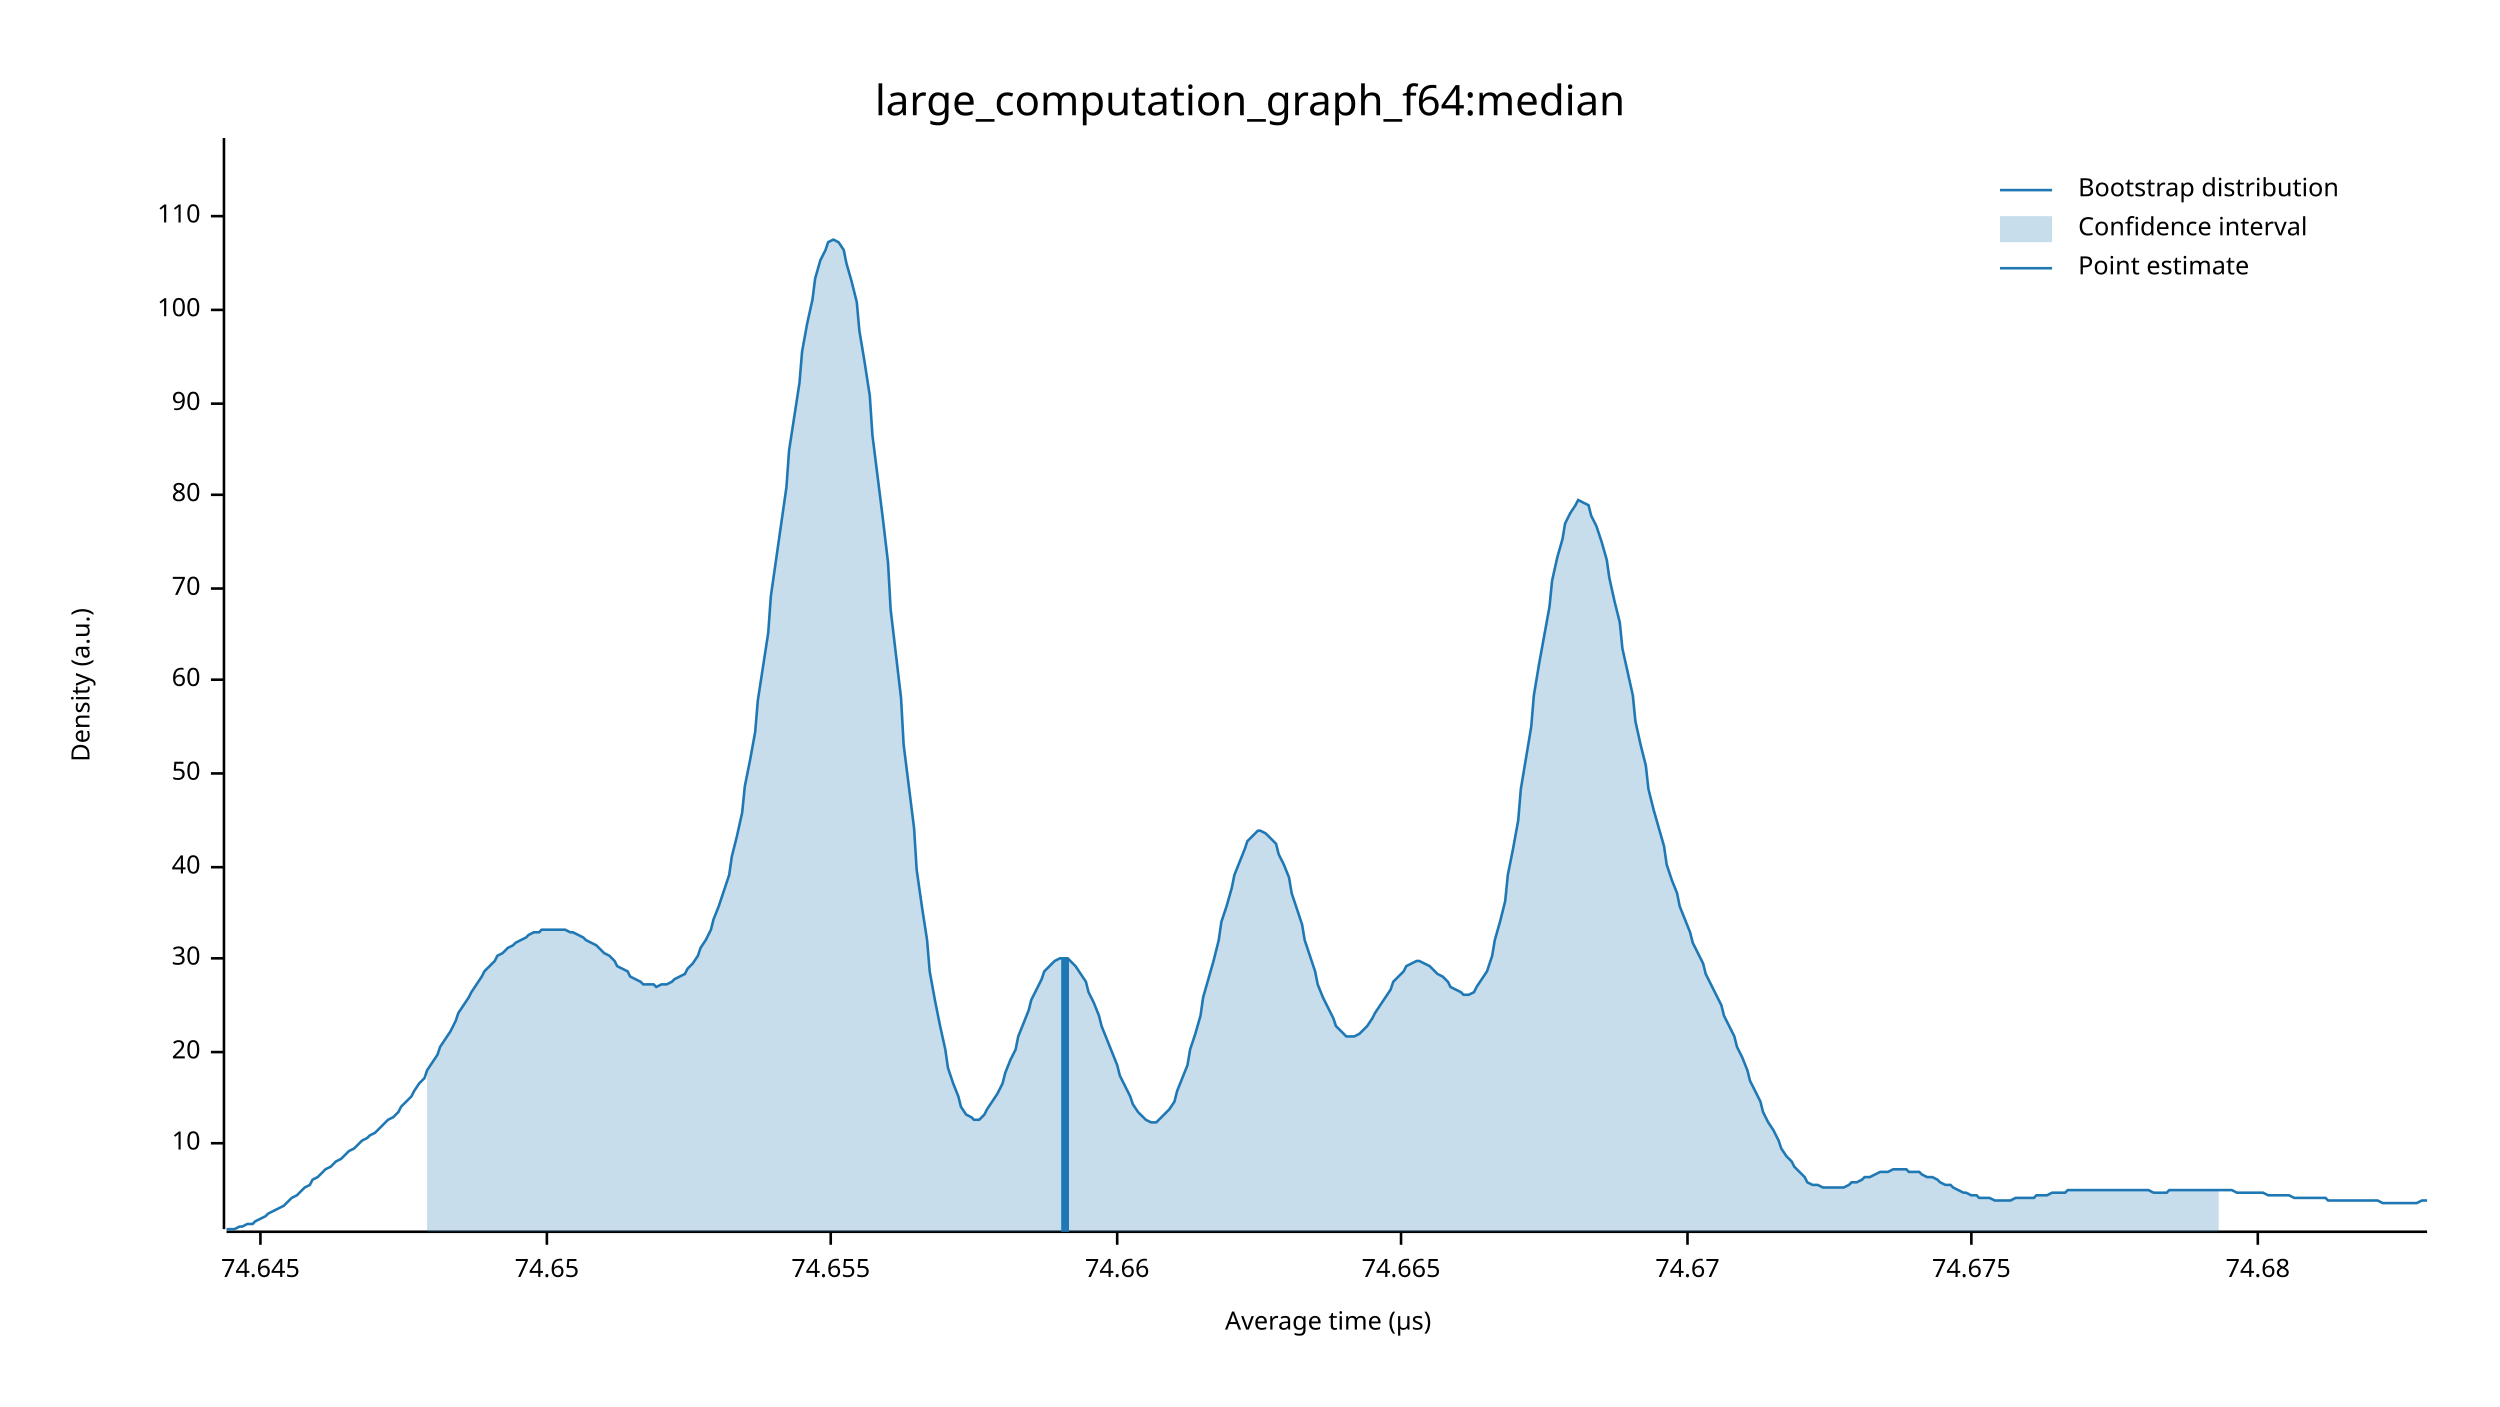
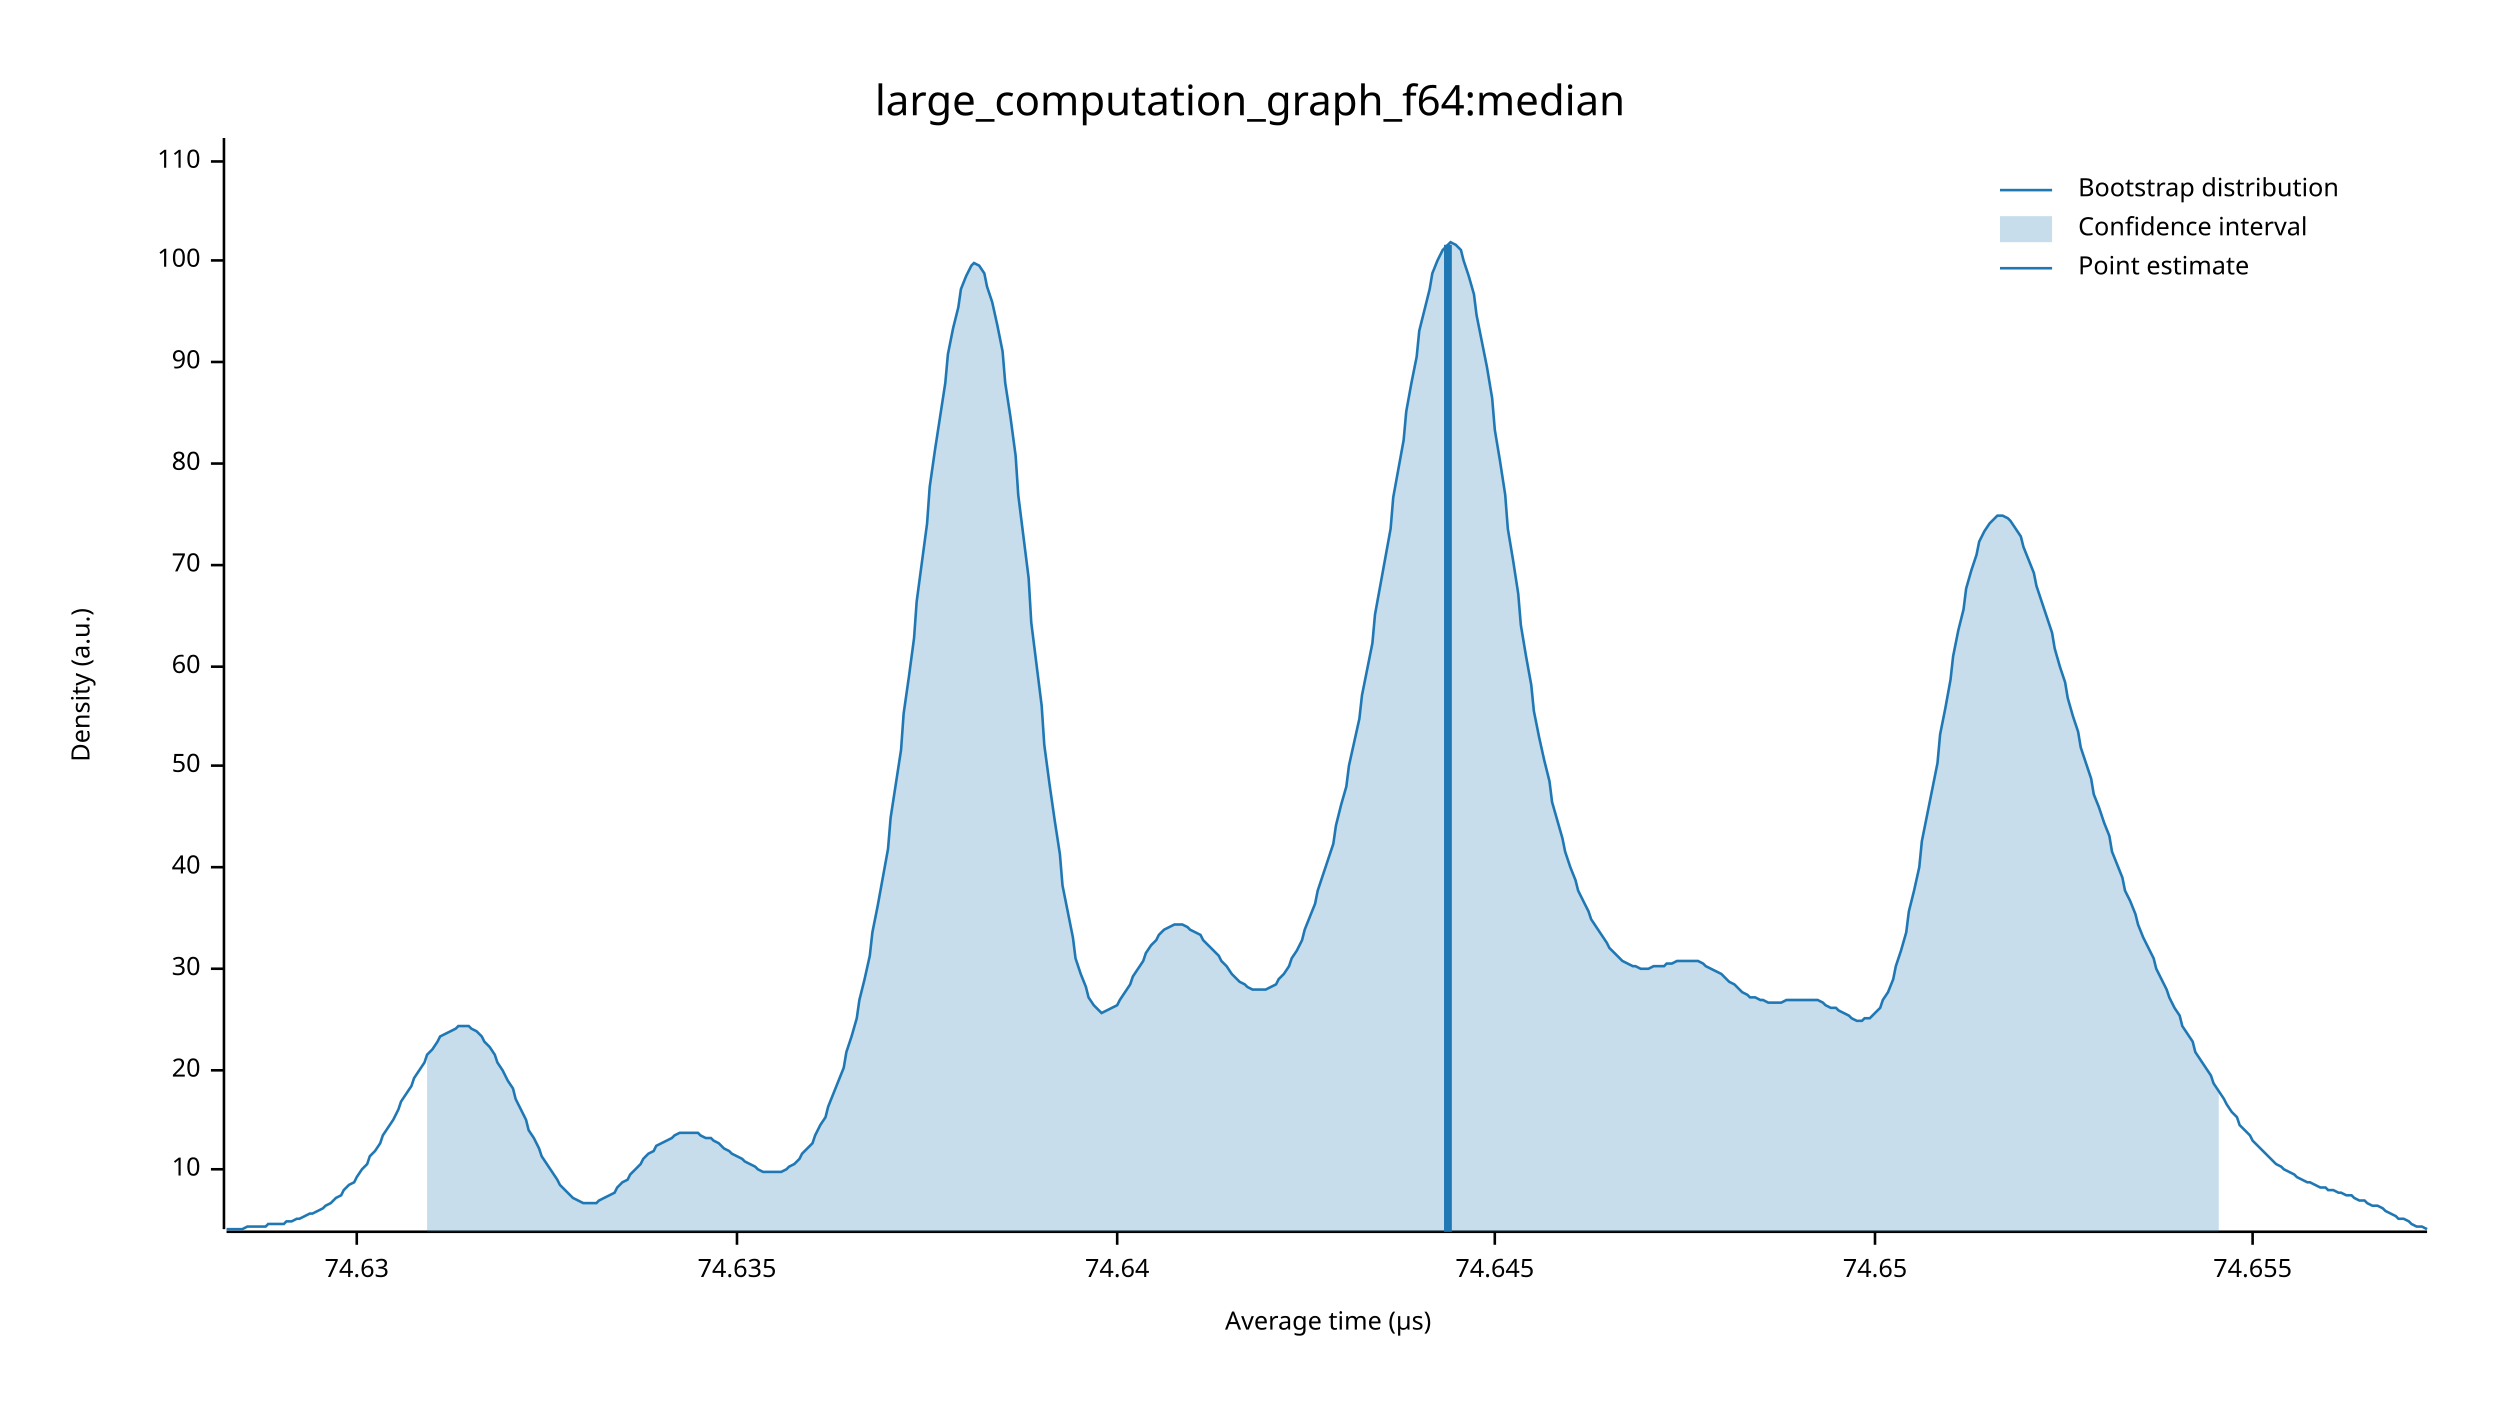
<svg xmlns="http://www.w3.org/2000/svg" width="960" height="540" viewBox="0 0 960 540">
  <text x="480" y="32" dy="0.76em" text-anchor="middle" font-family="sans-serif" font-size="16.129" opacity="1" fill="#000000">
large_computation_graph_f64:median
</text>
  <text x="27" y="263" dy="0.76em" text-anchor="middle" font-family="sans-serif" font-size="9.677" opacity="1" fill="#000000" transform="rotate(270, 27, 263)">
Density (a.u.)
</text>
  <text x="510" y="513" dy="-0.5ex" text-anchor="middle" font-family="sans-serif" font-size="9.677" opacity="1" fill="#000000">
Average time (µs)
</text>
  <polyline fill="none" opacity="1" stroke="#000000" stroke-width="1" points="86,53 86,472 " />
-   <text x="77" y="439" dy="0.5ex" text-anchor="end" font-family="sans-serif" font-size="9.677" opacity="1" fill="#000000">
+   <text x="77" y="449" dy="0.5ex" text-anchor="end" font-family="sans-serif" font-size="9.677" opacity="1" fill="#000000">
10
</text>
-   <polyline fill="none" opacity="1" stroke="#000000" stroke-width="1" points="81,439 86,439 " />
-   <text x="77" y="404" dy="0.5ex" text-anchor="end" font-family="sans-serif" font-size="9.677" opacity="1" fill="#000000">
+   <polyline fill="none" opacity="1" stroke="#000000" stroke-width="1" points="81,449 86,449 " />
+   <text x="77" y="411" dy="0.5ex" text-anchor="end" font-family="sans-serif" font-size="9.677" opacity="1" fill="#000000">
20
</text>
-   <polyline fill="none" opacity="1" stroke="#000000" stroke-width="1" points="81,404 86,404 " />
-   <text x="77" y="368" dy="0.5ex" text-anchor="end" font-family="sans-serif" font-size="9.677" opacity="1" fill="#000000">
+   <polyline fill="none" opacity="1" stroke="#000000" stroke-width="1" points="81,411 86,411 " />
+   <text x="77" y="372" dy="0.5ex" text-anchor="end" font-family="sans-serif" font-size="9.677" opacity="1" fill="#000000">
30
</text>
-   <polyline fill="none" opacity="1" stroke="#000000" stroke-width="1" points="81,368 86,368 " />
+   <polyline fill="none" opacity="1" stroke="#000000" stroke-width="1" points="81,372 86,372 " />
  <text x="77" y="333" dy="0.5ex" text-anchor="end" font-family="sans-serif" font-size="9.677" opacity="1" fill="#000000">
40
</text>
  <polyline fill="none" opacity="1" stroke="#000000" stroke-width="1" points="81,333 86,333 " />
-   <text x="77" y="297" dy="0.5ex" text-anchor="end" font-family="sans-serif" font-size="9.677" opacity="1" fill="#000000">
+   <text x="77" y="294" dy="0.5ex" text-anchor="end" font-family="sans-serif" font-size="9.677" opacity="1" fill="#000000">
50
</text>
-   <polyline fill="none" opacity="1" stroke="#000000" stroke-width="1" points="81,297 86,297 " />
-   <text x="77" y="261" dy="0.5ex" text-anchor="end" font-family="sans-serif" font-size="9.677" opacity="1" fill="#000000">
+   <polyline fill="none" opacity="1" stroke="#000000" stroke-width="1" points="81,294 86,294 " />
+   <text x="77" y="256" dy="0.5ex" text-anchor="end" font-family="sans-serif" font-size="9.677" opacity="1" fill="#000000">
60
</text>
-   <polyline fill="none" opacity="1" stroke="#000000" stroke-width="1" points="81,261 86,261 " />
-   <text x="77" y="226" dy="0.5ex" text-anchor="end" font-family="sans-serif" font-size="9.677" opacity="1" fill="#000000">
+   <polyline fill="none" opacity="1" stroke="#000000" stroke-width="1" points="81,256 86,256 " />
+   <text x="77" y="217" dy="0.5ex" text-anchor="end" font-family="sans-serif" font-size="9.677" opacity="1" fill="#000000">
70
</text>
-   <polyline fill="none" opacity="1" stroke="#000000" stroke-width="1" points="81,226 86,226 " />
-   <text x="77" y="190" dy="0.5ex" text-anchor="end" font-family="sans-serif" font-size="9.677" opacity="1" fill="#000000">
+   <polyline fill="none" opacity="1" stroke="#000000" stroke-width="1" points="81,217 86,217 " />
+   <text x="77" y="178" dy="0.5ex" text-anchor="end" font-family="sans-serif" font-size="9.677" opacity="1" fill="#000000">
80
</text>
-   <polyline fill="none" opacity="1" stroke="#000000" stroke-width="1" points="81,190 86,190 " />
-   <text x="77" y="155" dy="0.5ex" text-anchor="end" font-family="sans-serif" font-size="9.677" opacity="1" fill="#000000">
+   <polyline fill="none" opacity="1" stroke="#000000" stroke-width="1" points="81,178 86,178 " />
+   <text x="77" y="139" dy="0.5ex" text-anchor="end" font-family="sans-serif" font-size="9.677" opacity="1" fill="#000000">
90
</text>
-   <polyline fill="none" opacity="1" stroke="#000000" stroke-width="1" points="81,155 86,155 " />
-   <text x="77" y="119" dy="0.5ex" text-anchor="end" font-family="sans-serif" font-size="9.677" opacity="1" fill="#000000">
+   <polyline fill="none" opacity="1" stroke="#000000" stroke-width="1" points="81,139 86,139 " />
+   <text x="77" y="100" dy="0.5ex" text-anchor="end" font-family="sans-serif" font-size="9.677" opacity="1" fill="#000000">
100
</text>
-   <polyline fill="none" opacity="1" stroke="#000000" stroke-width="1" points="81,119 86,119 " />
-   <text x="77" y="83" dy="0.5ex" text-anchor="end" font-family="sans-serif" font-size="9.677" opacity="1" fill="#000000">
+   <polyline fill="none" opacity="1" stroke="#000000" stroke-width="1" points="81,100 86,100 " />
+   <text x="77" y="62" dy="0.5ex" text-anchor="end" font-family="sans-serif" font-size="9.677" opacity="1" fill="#000000">
110
</text>
-   <polyline fill="none" opacity="1" stroke="#000000" stroke-width="1" points="81,83 86,83 " />
+   <polyline fill="none" opacity="1" stroke="#000000" stroke-width="1" points="81,62 86,62 " />
  <polyline fill="none" opacity="1" stroke="#000000" stroke-width="1" points="87,473 932,473 " />
-   <text x="100" y="483" dy="0.76em" text-anchor="middle" font-family="sans-serif" font-size="9.677" opacity="1" fill="#000000">
+   <text x="137" y="483" dy="0.76em" text-anchor="middle" font-family="sans-serif" font-size="9.677" opacity="1" fill="#000000">
+ 74.63
+ </text>
+   <polyline fill="none" opacity="1" stroke="#000000" stroke-width="1" points="137,473 137,478 " />
+   <text x="283" y="483" dy="0.76em" text-anchor="middle" font-family="sans-serif" font-size="9.677" opacity="1" fill="#000000">
+ 74.635
+ </text>
+   <polyline fill="none" opacity="1" stroke="#000000" stroke-width="1" points="283,473 283,478 " />
+   <text x="429" y="483" dy="0.76em" text-anchor="middle" font-family="sans-serif" font-size="9.677" opacity="1" fill="#000000">
+ 74.64
+ </text>
+   <polyline fill="none" opacity="1" stroke="#000000" stroke-width="1" points="429,473 429,478 " />
+   <text x="574" y="483" dy="0.76em" text-anchor="middle" font-family="sans-serif" font-size="9.677" opacity="1" fill="#000000">
74.645
</text>
-   <polyline fill="none" opacity="1" stroke="#000000" stroke-width="1" points="100,473 100,478 " />
-   <text x="210" y="483" dy="0.76em" text-anchor="middle" font-family="sans-serif" font-size="9.677" opacity="1" fill="#000000">
+   <polyline fill="none" opacity="1" stroke="#000000" stroke-width="1" points="574,473 574,478 " />
+   <text x="720" y="483" dy="0.76em" text-anchor="middle" font-family="sans-serif" font-size="9.677" opacity="1" fill="#000000">
74.65
</text>
-   <polyline fill="none" opacity="1" stroke="#000000" stroke-width="1" points="210,473 210,478 " />
-   <text x="319" y="483" dy="0.76em" text-anchor="middle" font-family="sans-serif" font-size="9.677" opacity="1" fill="#000000">
+   <polyline fill="none" opacity="1" stroke="#000000" stroke-width="1" points="720,473 720,478 " />
+   <text x="865" y="483" dy="0.76em" text-anchor="middle" font-family="sans-serif" font-size="9.677" opacity="1" fill="#000000">
74.655
</text>
-   <polyline fill="none" opacity="1" stroke="#000000" stroke-width="1" points="319,473 319,478 " />
-   <text x="429" y="483" dy="0.76em" text-anchor="middle" font-family="sans-serif" font-size="9.677" opacity="1" fill="#000000">
- 74.66
- </text>
-   <polyline fill="none" opacity="1" stroke="#000000" stroke-width="1" points="429,473 429,478 " />
-   <text x="538" y="483" dy="0.76em" text-anchor="middle" font-family="sans-serif" font-size="9.677" opacity="1" fill="#000000">
- 74.665
- </text>
-   <polyline fill="none" opacity="1" stroke="#000000" stroke-width="1" points="538,473 538,478 " />
-   <text x="648" y="483" dy="0.76em" text-anchor="middle" font-family="sans-serif" font-size="9.677" opacity="1" fill="#000000">
- 74.67
- </text>
-   <polyline fill="none" opacity="1" stroke="#000000" stroke-width="1" points="648,473 648,478 " />
-   <text x="757" y="483" dy="0.76em" text-anchor="middle" font-family="sans-serif" font-size="9.677" opacity="1" fill="#000000">
- 74.675
- </text>
-   <polyline fill="none" opacity="1" stroke="#000000" stroke-width="1" points="757,473 757,478 " />
-   <text x="867" y="483" dy="0.76em" text-anchor="middle" font-family="sans-serif" font-size="9.677" opacity="1" fill="#000000">
- 74.68
- </text>
-   <polyline fill="none" opacity="1" stroke="#000000" stroke-width="1" points="867,473 867,478 " />
-   <polyline fill="none" opacity="1" stroke="#1F78B4" stroke-width="1" points="87,472 88,472 90,472 92,471 93,471 95,470 97,470 98,469 100,468 102,467 103,466 105,465 107,464 109,463 110,462 112,460 114,459 115,458 117,456 119,455 120,453 122,452 124,450 125,449 127,448 129,446 131,445 132,444 134,442 136,441 137,440 139,438 141,437 142,436 144,435 146,433 147,432 149,430 151,429 153,427 154,425 156,423 158,421 159,419 161,416 163,414 164,411 166,408 168,405 169,402 171,399 173,396 175,392 176,389 178,386 180,383 181,381 183,378 185,375 186,373 188,371 190,369 191,367 193,366 195,364 197,363 198,362 200,361 202,360 203,359 205,358 207,358 208,357 210,357 212,357 214,357 215,357 217,357 219,358 220,358 222,359 224,360 225,361 227,362 229,363 230,364 232,366 234,367 236,369 237,371 239,372 241,373 242,375 244,376 246,377 247,378 249,378 251,378 252,379 254,378 256,378 258,377 259,376 261,375 263,374 264,372 266,370 268,367 269,364 271,361 273,357 274,353 276,348 278,342 280,336 281,329 283,321 285,312 286,302 288,292 290,281 291,269 293,256 295,243 296,229 298,215 300,201 302,187 303,173 305,160 307,147 308,135 310,124 312,115 313,107 315,100 317,96 318,93 320,92 322,93 324,96 325,101 327,108 329,116 330,127 332,139 334,152 335,167 337,183 339,199 341,216 342,234 344,251 346,268 347,286 349,302 351,318 352,334 354,348 356,361 357,373 359,384 361,394 363,403 364,410 366,416 368,421 369,425 371,428 373,429 374,430 376,430 378,428 379,426 381,423 383,420 385,416 386,412 388,407 390,403 391,398 393,393 395,388 396,384 398,380 400,376 401,373 403,371 405,369 407,368 408,368 410,368 412,370 413,371 415,374 417,377 418,381 420,385 422,390 423,394 425,399 427,404 429,409 430,413 432,417 434,421 435,424 437,427 439,429 440,430 442,431 444,431 445,430 447,428 449,426 451,423 452,419 454,414 456,409 457,403 459,397 461,390 462,383 464,376 466,369 468,361 469,354 471,348 473,341 474,336 476,331 478,326 479,323 481,321 483,319 484,319 486,320 488,322 490,324 491,328 493,332 495,337 496,343 498,349 500,355 501,361 503,367 505,373 506,378 508,383 510,387 512,391 513,394 515,396 517,398 518,398 520,398 522,397 523,396 525,394 527,391 528,389 530,386 532,383 534,380 535,377 537,375 539,373 540,371 542,370 544,369 545,369 547,370 549,371 550,372 552,374 554,375 556,377 557,379 559,380 561,381 562,382 564,382 566,381 567,379 569,376 571,373 573,367 574,361 576,354 578,346 579,336 581,326 583,315 584,303 586,291 588,279 589,267 591,255 593,244 595,233 596,223 598,214 600,207 601,201 603,197 605,194 606,192 608,193 610,194 611,198 613,202 615,208 617,215 618,222 620,231 622,239 623,249 625,258 627,267 628,277 630,286 632,294 633,303 635,311 637,318 639,325 640,332 642,338 644,343 645,348 647,353 649,358 650,362 652,366 654,370 655,374 657,378 659,382 661,386 662,390 664,394 666,398 667,402 669,406 671,411 672,415 674,419 676,423 677,427 679,431 681,434 683,438 684,441 686,444 688,446 689,448 691,450 693,452 694,454 696,455 698,455 700,456 701,456 703,456 705,456 706,456 708,456 710,455 711,454 713,454 715,453 716,452 718,452 720,451 722,450 723,450 725,450 727,449 728,449 730,449 732,449 733,450 735,450 737,450 738,451 740,452 742,452 744,453 745,454 747,455 749,455 750,456 752,457 754,458 755,458 757,459 759,459 760,460 762,460 764,460 766,461 767,461 769,461 771,461 772,461 774,460 776,460 777,460 779,460 781,460 782,459 784,459 786,459 788,458 789,458 791,458 793,458 794,457 796,457 798,457 799,457 801,457 803,457 804,457 806,457 808,457 810,457 811,457 813,457 815,457 816,457 818,457 820,457 821,457 823,457 825,457 827,458 828,458 830,458 832,458 833,457 835,457 837,457 838,457 840,457 842,457 843,457 845,457 847,457 849,457 850,457 852,457 854,457 855,457 857,457 859,458 860,458 862,458 864,458 865,458 867,458 869,458 871,459 872,459 874,459 876,459 877,459 879,459 881,460 882,460 884,460 886,460 887,460 889,460 891,460 893,460 894,461 896,461 898,461 899,461 901,461 903,461 904,461 906,461 908,461 909,461 911,461 913,461 915,462 916,462 918,462 920,462 921,462 923,462 925,462 926,462 928,462 930,461 932,461 " />
-   <polygon opacity="0.25" fill="#1F78B4" points="164,411 166,408 168,405 169,402 171,399 173,396 175,392 176,389 178,386 180,383 181,381 183,378 185,375 186,373 188,371 190,369 191,367 193,366 195,364 197,363 198,362 200,361 202,360 203,359 205,358 207,358 208,357 210,357 212,357 214,357 215,357 217,357 219,358 220,358 222,359 224,360 225,361 227,362 229,363 230,364 232,366 234,367 236,369 237,371 239,372 241,373 242,375 244,376 246,377 247,378 249,378 251,378 252,379 254,378 256,378 258,377 259,376 261,375 263,374 264,372 266,370 268,367 269,364 271,361 273,357 274,353 276,348 278,342 280,336 281,329 283,321 285,312 286,302 288,292 290,281 291,269 293,256 295,243 296,229 298,215 300,201 302,187 303,173 305,160 307,147 308,135 310,124 312,115 313,107 315,100 317,96 318,93 320,92 322,93 324,96 325,101 327,108 329,116 330,127 332,139 334,152 335,167 337,183 339,199 341,216 342,234 344,251 346,268 347,286 349,302 351,318 352,334 354,348 356,361 357,373 359,384 361,394 363,403 364,410 366,416 368,421 369,425 371,428 373,429 374,430 376,430 378,428 379,426 381,423 383,420 385,416 386,412 388,407 390,403 391,398 393,393 395,388 396,384 398,380 400,376 401,373 403,371 405,369 407,368 408,368 410,368 412,370 413,371 415,374 417,377 418,381 420,385 422,390 423,394 425,399 427,404 429,409 430,413 432,417 434,421 435,424 437,427 439,429 440,430 442,431 444,431 445,430 447,428 449,426 451,423 452,419 454,414 456,409 457,403 459,397 461,390 462,383 464,376 466,369 468,361 469,354 471,348 473,341 474,336 476,331 478,326 479,323 481,321 483,319 484,319 486,320 488,322 490,324 491,328 493,332 495,337 496,343 498,349 500,355 501,361 503,367 505,373 506,378 508,383 510,387 512,391 513,394 515,396 517,398 518,398 520,398 522,397 523,396 525,394 527,391 528,389 530,386 532,383 534,380 535,377 537,375 539,373 540,371 542,370 544,369 545,369 547,370 549,371 550,372 552,374 554,375 556,377 557,379 559,380 561,381 562,382 564,382 566,381 567,379 569,376 571,373 573,367 574,361 576,354 578,346 579,336 581,326 583,315 584,303 586,291 588,279 589,267 591,255 593,244 595,233 596,223 598,214 600,207 601,201 603,197 605,194 606,192 608,193 610,194 611,198 613,202 615,208 617,215 618,222 620,231 622,239 623,249 625,258 627,267 628,277 630,286 632,294 633,303 635,311 637,318 639,325 640,332 642,338 644,343 645,348 647,353 649,358 650,362 652,366 654,370 655,374 657,378 659,382 661,386 662,390 664,394 666,398 667,402 669,406 671,411 672,415 674,419 676,423 677,427 679,431 681,434 683,438 684,441 686,444 688,446 689,448 691,450 693,452 694,454 696,455 698,455 700,456 701,456 703,456 705,456 706,456 708,456 710,455 711,454 713,454 715,453 716,452 718,452 720,451 722,450 723,450 725,450 727,449 728,449 730,449 732,449 733,450 735,450 737,450 738,451 740,452 742,452 744,453 745,454 747,455 749,455 750,456 752,457 754,458 755,458 757,459 759,459 760,460 762,460 764,460 766,461 767,461 769,461 771,461 772,461 774,460 776,460 777,460 779,460 781,460 782,459 784,459 786,459 788,458 789,458 791,458 793,458 794,457 796,457 798,457 799,457 801,457 803,457 804,457 806,457 808,457 810,457 811,457 813,457 815,457 816,457 818,457 820,457 821,457 823,457 825,457 827,458 828,458 830,458 832,458 833,457 835,457 837,457 838,457 840,457 842,457 843,457 845,457 847,457 849,457 850,457 852,457 852,473 164,473 " />
-   <polyline fill="none" opacity="1" stroke="#1F78B4" stroke-width="3" points="409,473 409,368 " />
+   <polyline fill="none" opacity="1" stroke="#000000" stroke-width="1" points="865,473 865,478 " />
+   <polyline fill="none" opacity="1" stroke="#1F78B4" stroke-width="1" points="87,472 88,472 90,472 92,472 93,472 95,471 97,471 98,471 100,471 102,471 103,470 105,470 107,470 109,470 110,469 112,469 114,468 115,468 117,467 119,466 120,466 122,465 124,464 125,463 127,462 129,460 131,459 132,457 134,455 136,454 137,452 139,449 141,447 142,444 144,442 146,439 147,436 149,433 151,430 153,426 154,423 156,420 158,417 159,414 161,411 163,408 164,405 166,403 168,400 169,398 171,397 173,396 175,395 176,394 178,394 180,394 181,395 183,396 185,398 186,400 188,402 190,405 191,408 193,411 195,415 197,418 198,422 200,426 202,430 203,434 205,437 207,441 208,444 210,447 212,450 214,453 215,455 217,457 219,459 220,460 222,461 224,462 225,462 227,462 229,462 230,461 232,460 234,459 236,458 237,456 239,454 241,453 242,451 244,449 246,447 247,445 249,443 251,442 252,440 254,439 256,438 258,437 259,436 261,435 263,435 264,435 266,435 268,435 269,436 271,437 273,437 274,438 276,439 278,441 280,442 281,443 283,444 285,445 286,446 288,447 290,448 291,449 293,450 295,450 296,450 298,450 300,450 302,449 303,448 305,447 307,445 308,443 310,441 312,439 313,436 315,432 317,429 318,425 320,420 322,415 324,410 325,404 327,398 329,391 330,384 332,376 334,367 335,358 337,348 339,337 341,326 342,314 344,301 346,288 347,274 349,260 351,245 352,231 354,216 356,201 357,187 359,173 361,160 363,147 364,136 366,126 368,118 369,111 371,106 373,102 374,101 376,102 378,105 379,110 381,116 383,125 385,135 386,147 388,160 390,175 391,190 393,206 395,222 396,239 398,255 400,271 401,286 403,301 405,315 407,328 408,340 410,350 412,360 413,368 415,374 417,379 418,383 420,386 422,388 423,389 425,388 427,387 429,386 430,384 432,381 434,378 435,375 437,372 439,369 440,366 442,363 444,361 445,359 447,357 449,356 451,355 452,355 454,355 456,356 457,357 459,358 461,359 462,361 464,363 466,365 468,367 469,369 471,371 473,374 474,375 476,377 478,378 479,379 481,380 483,380 484,380 486,380 488,379 490,378 491,376 493,374 495,371 496,368 498,365 500,361 501,357 503,352 505,347 506,342 508,336 510,330 512,324 513,317 515,309 517,302 518,294 520,285 522,276 523,267 525,257 527,247 528,236 530,225 532,214 534,203 535,191 537,180 539,169 540,158 542,147 544,137 545,127 547,119 549,111 550,105 552,100 554,96 556,94 557,93 559,94 561,96 562,100 564,106 566,113 567,121 569,131 571,141 573,153 574,165 576,177 578,190 579,203 581,215 583,228 584,240 586,252 588,263 589,273 591,283 593,292 595,300 596,308 598,315 600,322 601,327 603,333 605,338 606,342 608,346 610,350 611,353 613,356 615,359 617,362 618,364 620,366 622,368 623,369 625,370 627,371 628,371 630,372 632,372 633,372 635,371 637,371 639,371 640,370 642,370 644,369 645,369 647,369 649,369 650,369 652,369 654,370 655,371 657,372 659,373 661,374 662,375 664,377 666,378 667,379 669,381 671,382 672,383 674,383 676,384 677,384 679,385 681,385 683,385 684,385 686,384 688,384 689,384 691,384 693,384 694,384 696,384 698,384 700,385 701,386 703,387 705,387 706,388 708,389 710,390 711,391 713,392 715,392 716,391 718,391 720,389 722,387 723,384 725,381 727,376 728,371 730,365 732,358 733,350 735,342 737,333 738,323 740,313 742,303 744,293 745,282 747,272 749,261 750,252 752,242 754,234 755,226 757,219 759,213 760,208 762,204 764,201 766,199 767,198 769,198 771,199 772,200 774,203 776,206 777,210 779,215 781,220 782,225 784,231 786,237 788,243 789,249 791,256 793,262 794,268 796,275 798,281 799,287 801,293 803,299 804,305 806,310 808,316 810,321 811,327 813,332 815,337 816,342 818,346 820,351 821,355 823,360 825,364 827,368 828,372 830,376 832,380 833,383 835,387 837,390 838,394 840,397 842,400 843,404 845,407 847,410 849,413 850,416 852,419 854,422 855,424 857,427 859,429 860,432 862,434 864,436 865,438 867,440 869,442 871,444 872,445 874,447 876,448 877,449 879,450 881,451 882,452 884,453 886,454 887,454 889,455 891,456 893,456 894,457 896,457 898,458 899,458 901,459 903,459 904,460 906,461 908,461 909,462 911,463 913,463 915,464 916,465 918,466 920,467 921,468 923,468 925,469 926,470 928,471 930,471 932,472 " />
+   <polygon opacity="0.25" fill="#1F78B4" points="164,405 166,403 168,400 169,398 171,397 173,396 175,395 176,394 178,394 180,394 181,395 183,396 185,398 186,400 188,402 190,405 191,408 193,411 195,415 197,418 198,422 200,426 202,430 203,434 205,437 207,441 208,444 210,447 212,450 214,453 215,455 217,457 219,459 220,460 222,461 224,462 225,462 227,462 229,462 230,461 232,460 234,459 236,458 237,456 239,454 241,453 242,451 244,449 246,447 247,445 249,443 251,442 252,440 254,439 256,438 258,437 259,436 261,435 263,435 264,435 266,435 268,435 269,436 271,437 273,437 274,438 276,439 278,441 280,442 281,443 283,444 285,445 286,446 288,447 290,448 291,449 293,450 295,450 296,450 298,450 300,450 302,449 303,448 305,447 307,445 308,443 310,441 312,439 313,436 315,432 317,429 318,425 320,420 322,415 324,410 325,404 327,398 329,391 330,384 332,376 334,367 335,358 337,348 339,337 341,326 342,314 344,301 346,288 347,274 349,260 351,245 352,231 354,216 356,201 357,187 359,173 361,160 363,147 364,136 366,126 368,118 369,111 371,106 373,102 374,101 376,102 378,105 379,110 381,116 383,125 385,135 386,147 388,160 390,175 391,190 393,206 395,222 396,239 398,255 400,271 401,286 403,301 405,315 407,328 408,340 410,350 412,360 413,368 415,374 417,379 418,383 420,386 422,388 423,389 425,388 427,387 429,386 430,384 432,381 434,378 435,375 437,372 439,369 440,366 442,363 444,361 445,359 447,357 449,356 451,355 452,355 454,355 456,356 457,357 459,358 461,359 462,361 464,363 466,365 468,367 469,369 471,371 473,374 474,375 476,377 478,378 479,379 481,380 483,380 484,380 486,380 488,379 490,378 491,376 493,374 495,371 496,368 498,365 500,361 501,357 503,352 505,347 506,342 508,336 510,330 512,324 513,317 515,309 517,302 518,294 520,285 522,276 523,267 525,257 527,247 528,236 530,225 532,214 534,203 535,191 537,180 539,169 540,158 542,147 544,137 545,127 547,119 549,111 550,105 552,100 554,96 556,94 557,93 559,94 561,96 562,100 564,106 566,113 567,121 569,131 571,141 573,153 574,165 576,177 578,190 579,203 581,215 583,228 584,240 586,252 588,263 589,273 591,283 593,292 595,300 596,308 598,315 600,322 601,327 603,333 605,338 606,342 608,346 610,350 611,353 613,356 615,359 617,362 618,364 620,366 622,368 623,369 625,370 627,371 628,371 630,372 632,372 633,372 635,371 637,371 639,371 640,370 642,370 644,369 645,369 647,369 649,369 650,369 652,369 654,370 655,371 657,372 659,373 661,374 662,375 664,377 666,378 667,379 669,381 671,382 672,383 674,383 676,384 677,384 679,385 681,385 683,385 684,385 686,384 688,384 689,384 691,384 693,384 694,384 696,384 698,384 700,385 701,386 703,387 705,387 706,388 708,389 710,390 711,391 713,392 715,392 716,391 718,391 720,389 722,387 723,384 725,381 727,376 728,371 730,365 732,358 733,350 735,342 737,333 738,323 740,313 742,303 744,293 745,282 747,272 749,261 750,252 752,242 754,234 755,226 757,219 759,213 760,208 762,204 764,201 766,199 767,198 769,198 771,199 772,200 774,203 776,206 777,210 779,215 781,220 782,225 784,231 786,237 788,243 789,249 791,256 793,262 794,268 796,275 798,281 799,287 801,293 803,299 804,305 806,310 808,316 810,321 811,327 813,332 815,337 816,342 818,346 820,351 821,355 823,360 825,364 827,368 828,372 830,376 832,380 833,383 835,387 837,390 838,394 840,397 842,400 843,404 845,407 847,410 849,413 850,416 852,419 852,473 164,473 " />
+   <polyline fill="none" opacity="1" stroke="#1F78B4" stroke-width="3" points="556,473 556,94 " />
  <text x="798" y="68" dy="0.76em" text-anchor="start" font-family="sans-serif" font-size="9.677" opacity="1" fill="#000000">
Bootstrap distribution
</text>
  <text x="798" y="83" dy="0.76em" text-anchor="start" font-family="sans-serif" font-size="9.677" opacity="1" fill="#000000">
Confidence interval
</text>
  <text x="798" y="98" dy="0.76em" text-anchor="start" font-family="sans-serif" font-size="9.677" opacity="1" fill="#000000">
Point estimate
</text>
  <polyline fill="none" opacity="1" stroke="#1F78B4" stroke-width="1" points="768,73 788,73 " />
  <rect x="768" y="83" width="20" height="10" opacity="0.25" fill="#1F78B4" stroke="none" />
  <polyline fill="none" opacity="1" stroke="#1F78B4" stroke-width="1" points="768,103 788,103 " />
</svg>
